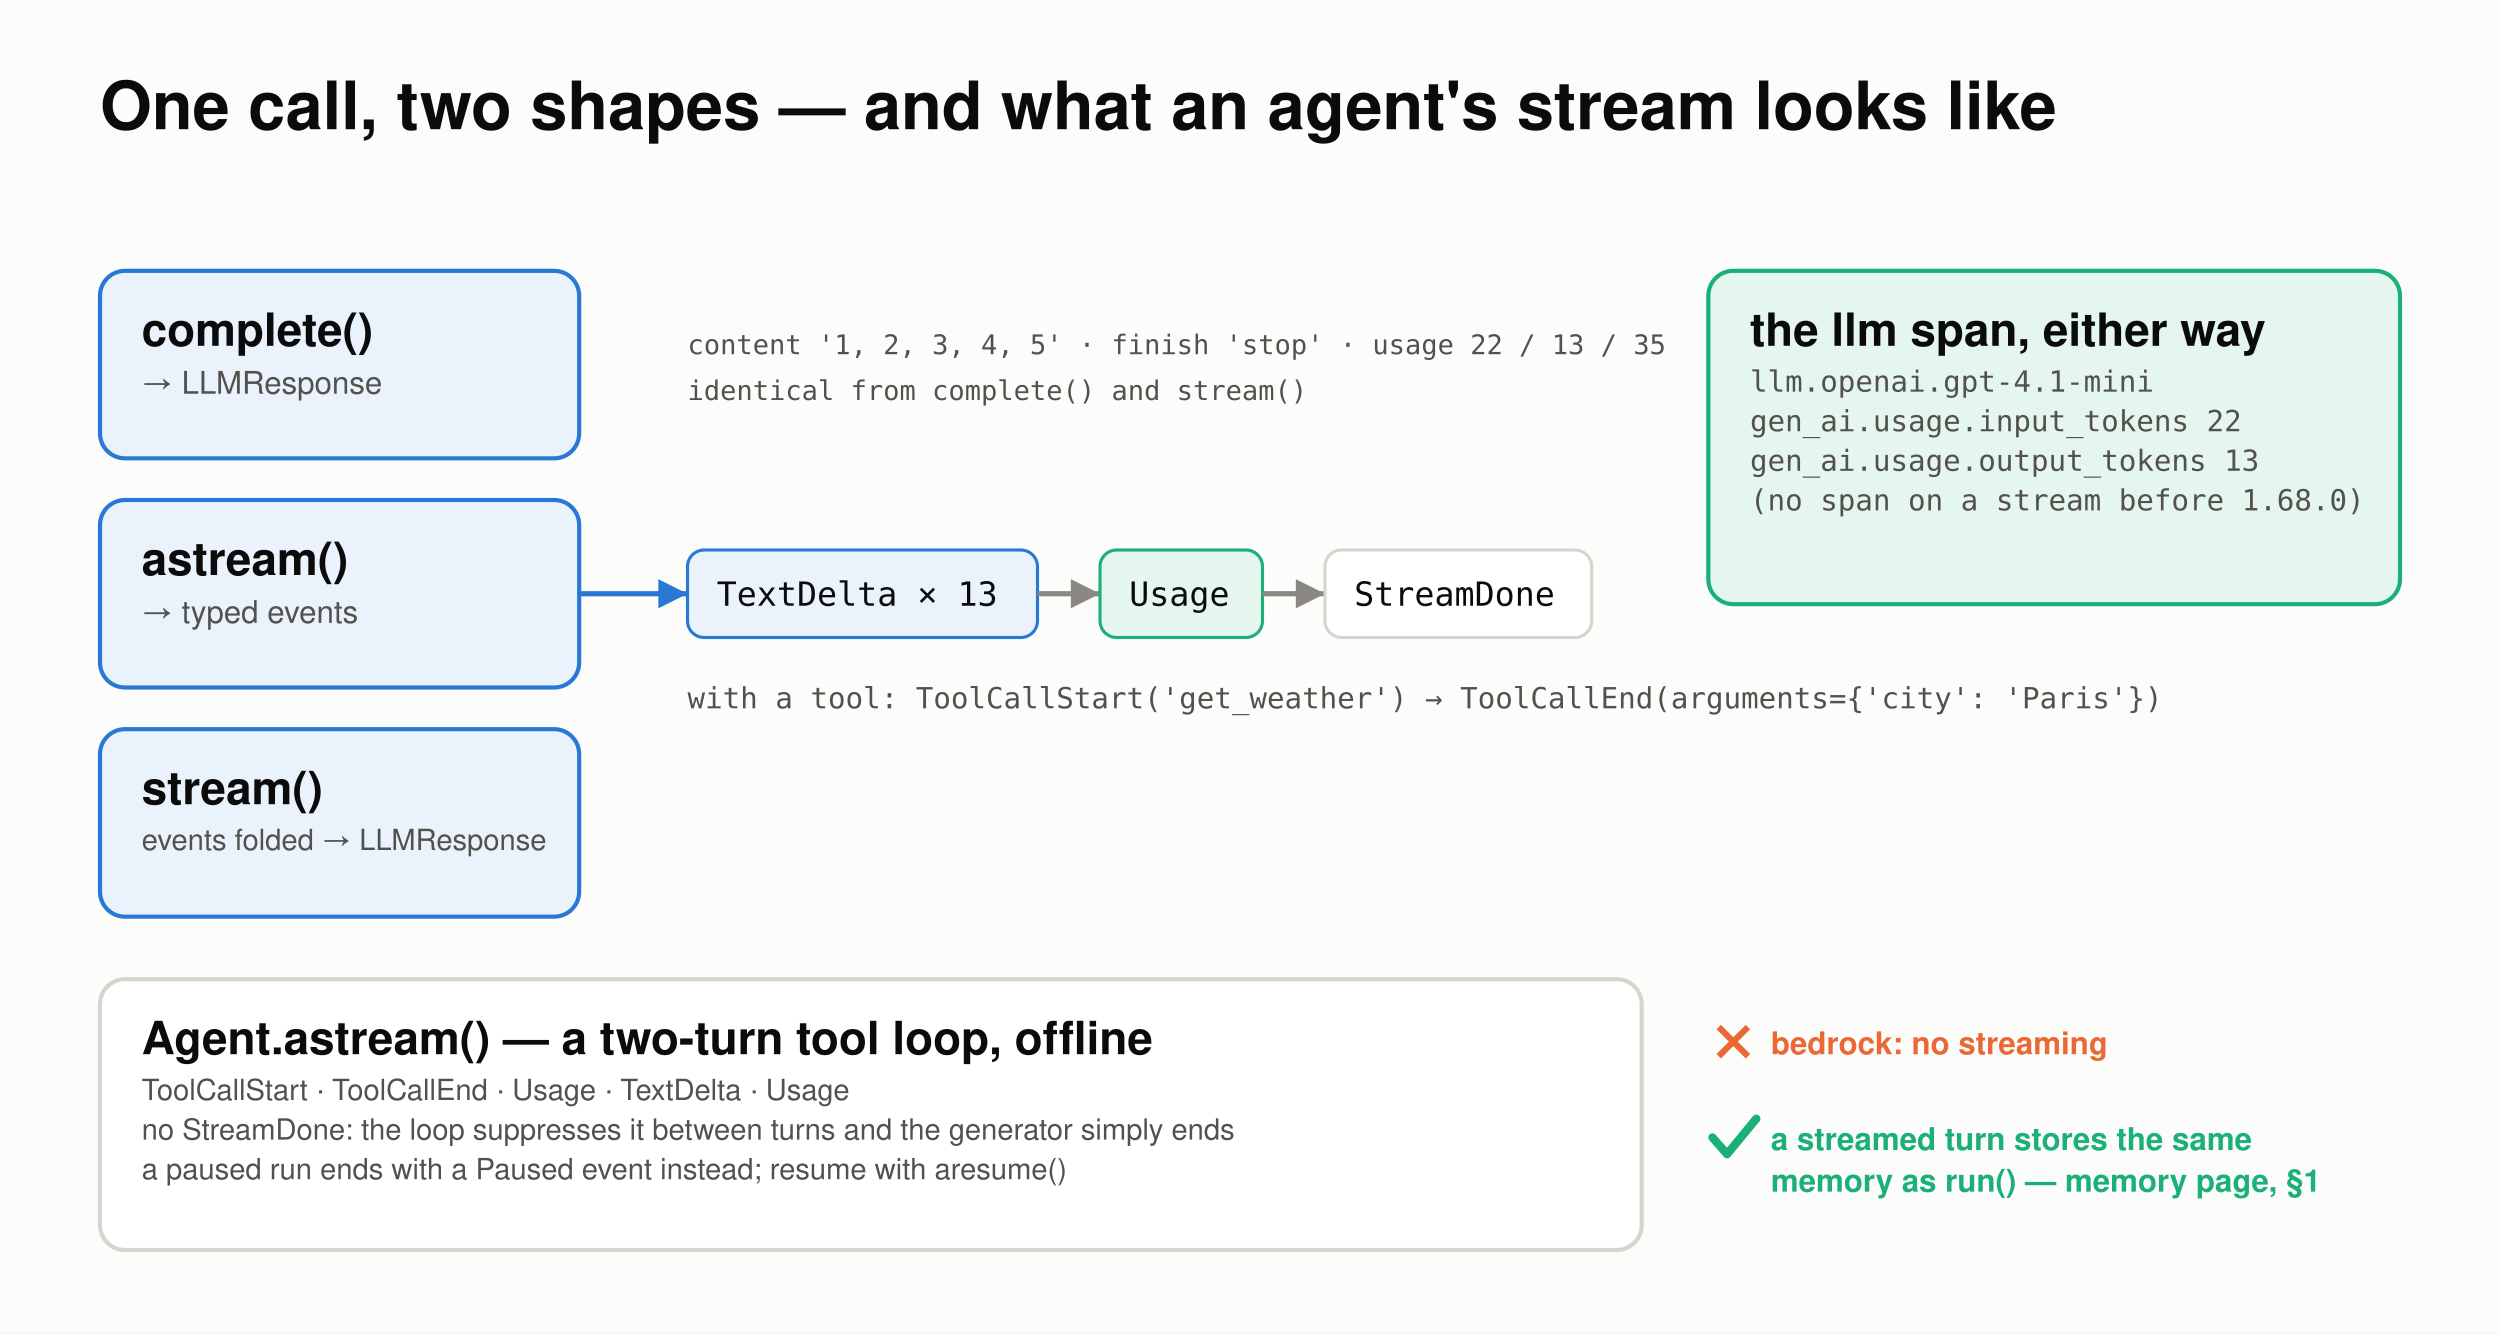
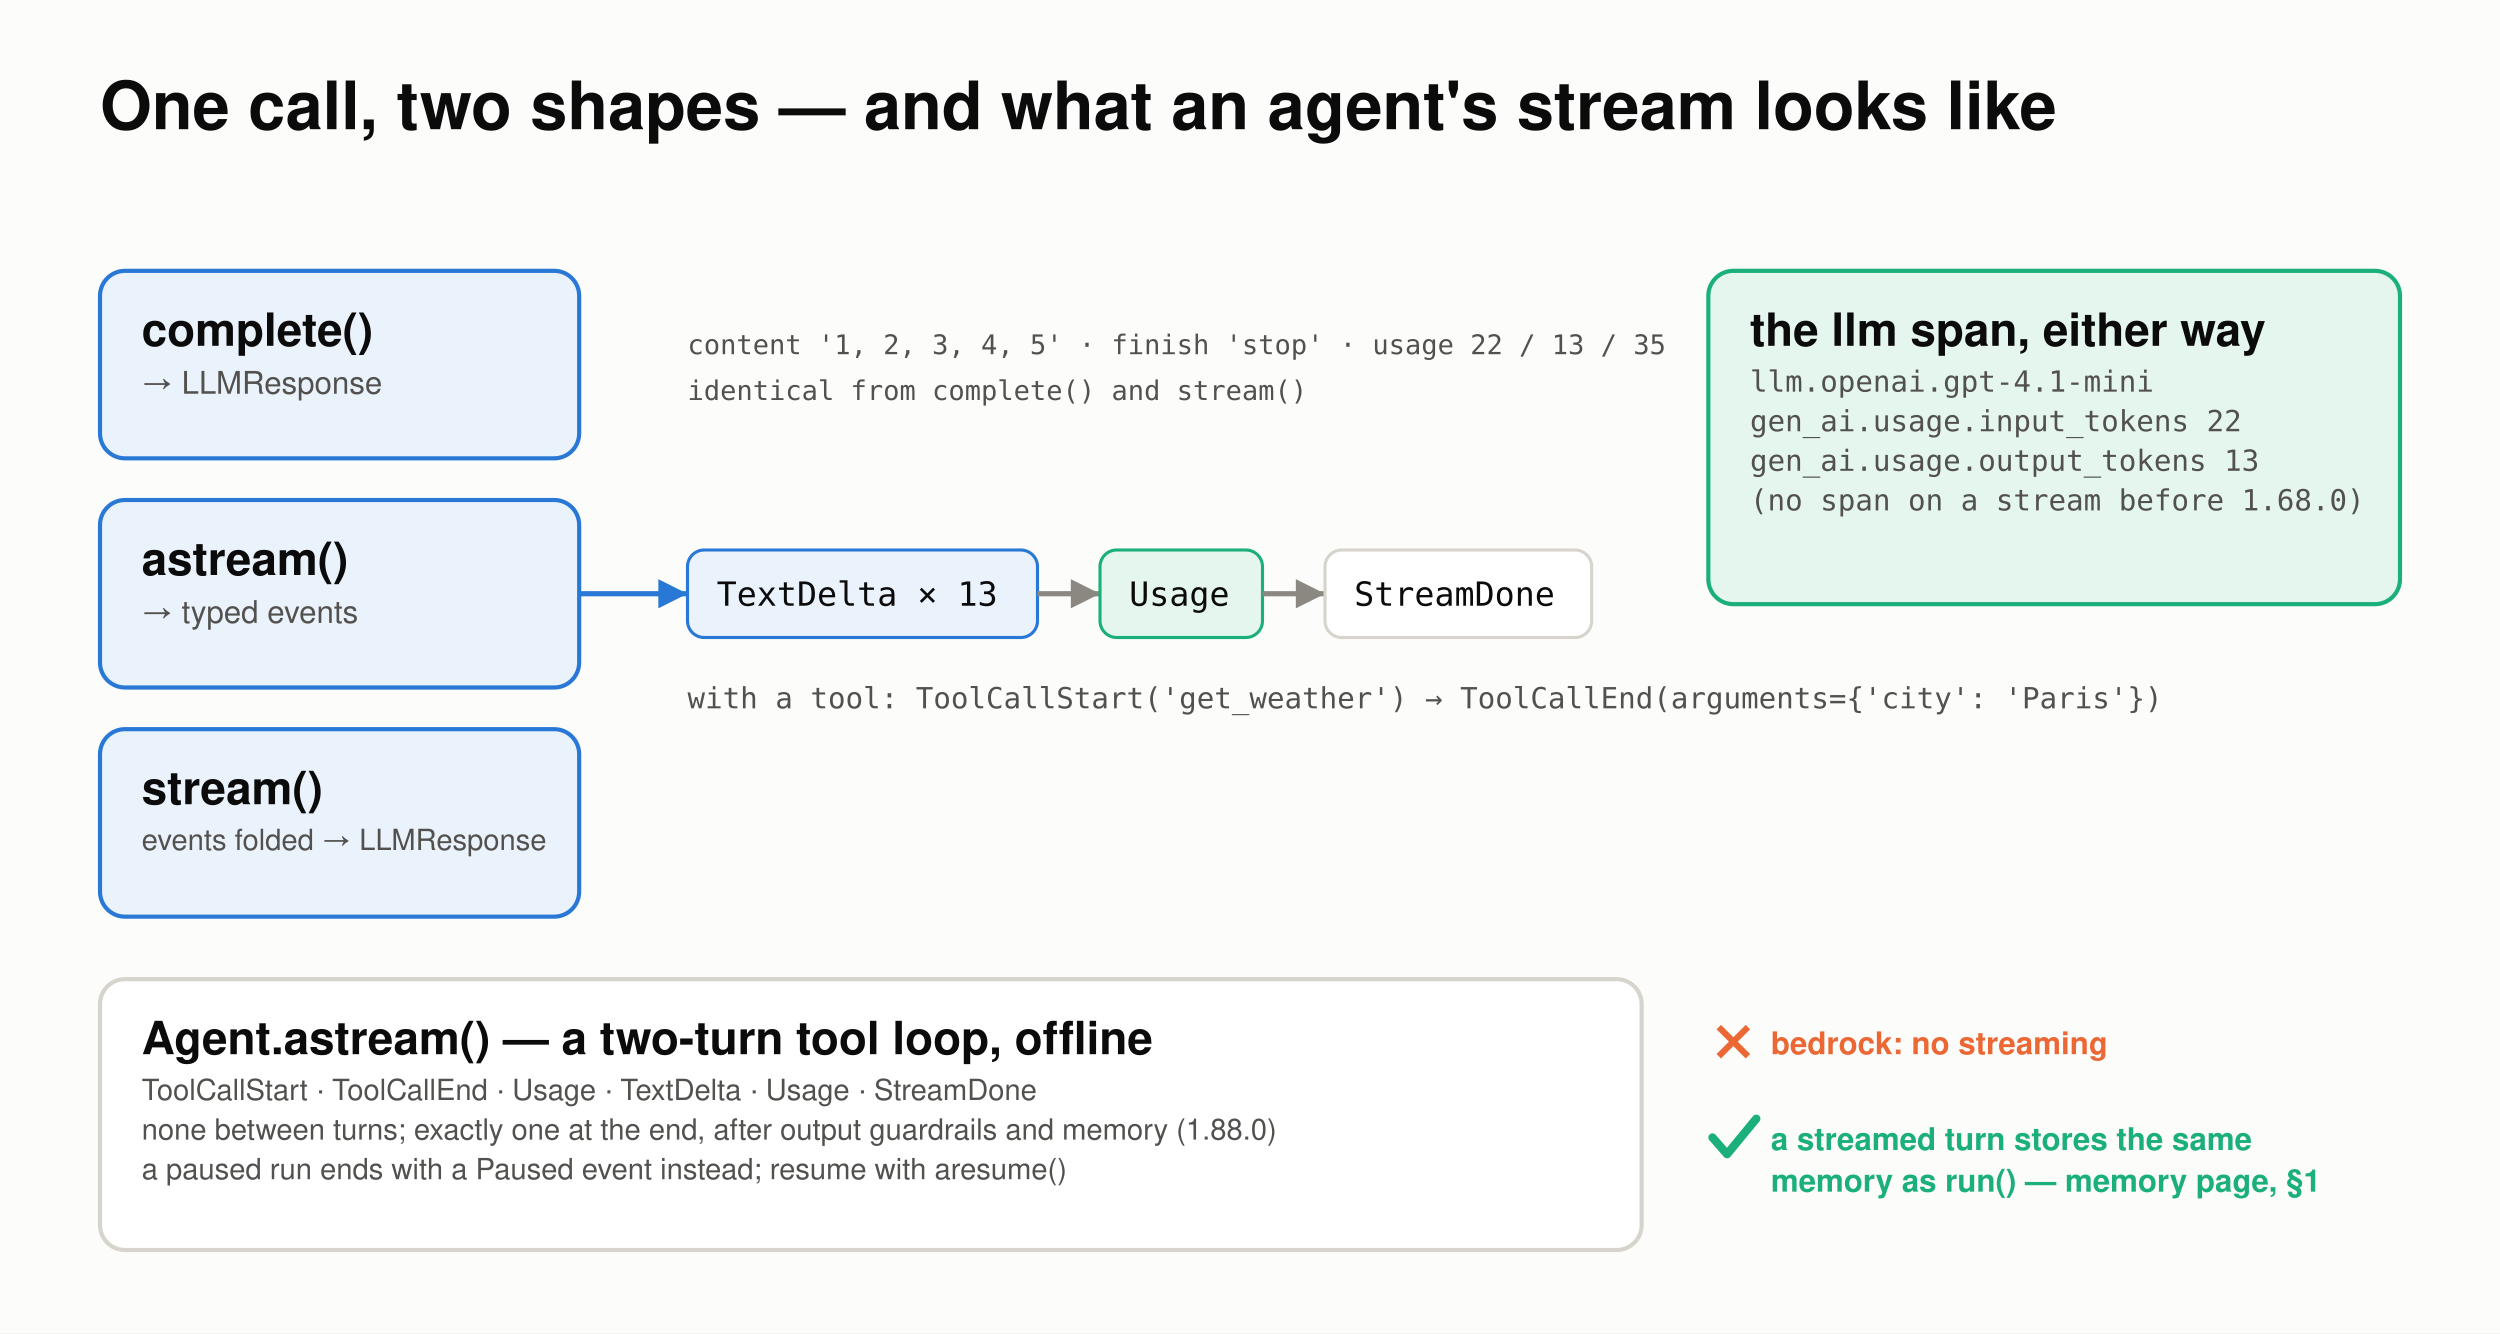
- <svg xmlns="http://www.w3.org/2000/svg" viewBox="0 0 1200 640" width="1200" height="640" role="img" aria-label="One call, two shapes: astream yields TextDelta events, then Usage, then StreamDone, and ToolCallStart and ToolCallEnd with the arguments as a dict; stream folds those back into the LLMResponse complete returns; both leave the same llm span with usage; inside an agent the tool loop yields no StreamDone at all and Paused is the last event of a paused run.">
+ <svg xmlns="http://www.w3.org/2000/svg" viewBox="0 0 1200 640" width="1200" height="640" role="img" aria-label="One call, two shapes: astream yields TextDelta events, then Usage, then StreamDone, and ToolCallStart and ToolCallEnd with the arguments as a dict; stream folds those back into the LLMResponse complete returns; both leave the same llm span with usage; inside an agent the tool loop drops the per-turn StreamDone and the run ends with exactly one, or with Paused.">
  <rect x="0" y="0" width="1200" height="640" rx="0" fill="#fcfcfb" stroke="none" stroke-width="2" />
  <text x="48" y="62" font-family="-apple-system, 'Helvetica Neue', Helvetica, Arial, sans-serif" font-size="32" font-weight="700" fill="#0b0b0b" text-anchor="start">One call, two shapes — and what an agent's stream looks like</text>
  <rect x="48" y="130" width="230" height="90" rx="12" fill="#eaf2fc" stroke="#2a78d6" stroke-width="2" />
  <text x="68" y="166" font-family="-apple-system, 'Helvetica Neue', Helvetica, Arial, sans-serif" font-size="22" font-weight="700" fill="#0b0b0b" text-anchor="start">complete()</text>
  <text x="68" y="189" font-family="-apple-system, 'Helvetica Neue', Helvetica, Arial, sans-serif" font-size="15" font-weight="400" fill="#52514e" text-anchor="start">→ LLMResponse</text>
  <rect x="48" y="240" width="230" height="90" rx="12" fill="#eaf2fc" stroke="#2a78d6" stroke-width="2" />
  <text x="68" y="276" font-family="-apple-system, 'Helvetica Neue', Helvetica, Arial, sans-serif" font-size="22" font-weight="700" fill="#0b0b0b" text-anchor="start">astream()</text>
  <text x="68" y="299" font-family="-apple-system, 'Helvetica Neue', Helvetica, Arial, sans-serif" font-size="15" font-weight="400" fill="#52514e" text-anchor="start">→ typed events</text>
  <rect x="48" y="350" width="230" height="90" rx="12" fill="#eaf2fc" stroke="#2a78d6" stroke-width="2" />
  <text x="68" y="386" font-family="-apple-system, 'Helvetica Neue', Helvetica, Arial, sans-serif" font-size="22" font-weight="700" fill="#0b0b0b" text-anchor="start">stream()</text>
  <text x="68" y="408" font-family="-apple-system, 'Helvetica Neue', Helvetica, Arial, sans-serif" font-size="14" font-weight="400" fill="#52514e" text-anchor="start">events folded → LLMResponse</text>
  <rect x="330" y="264" width="168" height="42" rx="8" fill="#eaf2fc" stroke="#2a78d6" stroke-width="1.5" />
  <text x="344" y="290.76" font-family="'SF Mono', Menlo, Consolas, monospace" font-size="16" font-weight="400" fill="#0b0b0b" text-anchor="start">TextDelta × 13</text>
  <polyline points="498,285 528,285" fill="none" stroke="#8a8880" stroke-width="2.5" stroke-linejoin="round" />
  <polygon points="528,285 514.0,278.0 514.0,292.0" fill="#8a8880" />
  <rect x="528" y="264" width="78" height="42" rx="8" fill="#e5f6ef" stroke="#1baf7a" stroke-width="1.5" />
  <text x="542" y="290.76" font-family="'SF Mono', Menlo, Consolas, monospace" font-size="16" font-weight="400" fill="#0b0b0b" text-anchor="start">Usage</text>
  <polyline points="606,285 636,285" fill="none" stroke="#8a8880" stroke-width="2.5" stroke-linejoin="round" />
  <polygon points="636,285 622.0,278.0 622.0,292.0" fill="#8a8880" />
  <rect x="636" y="264" width="128" height="42" rx="8" fill="#ffffff" stroke="#d6d4cc" stroke-width="1.5" />
  <text x="650" y="290.76" font-family="'SF Mono', Menlo, Consolas, monospace" font-size="16" font-weight="400" fill="#0b0b0b" text-anchor="start">StreamDone</text>
  <polyline points="278,285 330,285" fill="none" stroke="#2a78d6" stroke-width="2.5" stroke-linejoin="round" />
  <polygon points="330,285 316.0,278.0 316.0,292.0" fill="#2a78d6" />
  <text x="330" y="340" font-family="'SF Mono', Menlo, Consolas, monospace" font-size="14" font-weight="400" fill="#52514e" text-anchor="start">with a tool: ToolCallStart('get_weather') → ToolCallEnd(arguments={'city': 'Paris'})</text>
  <text x="330" y="170" font-family="'SF Mono', Menlo, Consolas, monospace" font-size="13" font-weight="400" fill="#52514e" text-anchor="start">content '1, 2, 3, 4, 5' · finish 'stop' · usage 22 / 13 / 35</text>
  <text x="330" y="192" font-family="'SF Mono', Menlo, Consolas, monospace" font-size="13" font-weight="400" fill="#52514e" text-anchor="start">identical from complete() and stream()</text>
  <rect x="820" y="130" width="332" height="160" rx="12" fill="#e5f6ef" stroke="#1baf7a" stroke-width="2" />
  <text x="840" y="166" font-family="-apple-system, 'Helvetica Neue', Helvetica, Arial, sans-serif" font-size="22" font-weight="700" fill="#0b0b0b" text-anchor="start">the llm span, either way</text>
  <text x="840" y="188" font-family="'SF Mono', Menlo, Consolas, monospace" font-size="14" font-weight="400" fill="#52514e" text-anchor="start">llm.openai.gpt-4.1-mini</text>
  <text x="840" y="207" font-family="'SF Mono', Menlo, Consolas, monospace" font-size="14" font-weight="400" fill="#52514e" text-anchor="start">gen_ai.usage.input_tokens 22</text>
  <text x="840" y="226" font-family="'SF Mono', Menlo, Consolas, monospace" font-size="14" font-weight="400" fill="#52514e" text-anchor="start">gen_ai.usage.output_tokens 13</text>
  <text x="840" y="245" font-family="'SF Mono', Menlo, Consolas, monospace" font-size="14" font-weight="400" fill="#52514e" text-anchor="start">(no span on a stream before 1.68.0)</text>
  <rect x="48" y="470" width="740" height="130" rx="12" fill="#ffffff" stroke="#d6d4cc" stroke-width="2" />
  <text x="68" y="506" font-family="-apple-system, 'Helvetica Neue', Helvetica, Arial, sans-serif" font-size="22" font-weight="700" fill="#0b0b0b" text-anchor="start">Agent.astream() — a two-turn tool loop, offline</text>
-   <text x="68" y="528" font-family="-apple-system, 'Helvetica Neue', Helvetica, Arial, sans-serif" font-size="14" font-weight="400" fill="#52514e" text-anchor="start">ToolCallStart · ToolCallEnd · Usage · TextDelta · Usage</text>
-   <text x="68" y="547" font-family="-apple-system, 'Helvetica Neue', Helvetica, Arial, sans-serif" font-size="14" font-weight="400" fill="#52514e" text-anchor="start">no StreamDone: the loop suppresses it between turns and the generator simply ends</text>
+   <text x="68" y="528" font-family="-apple-system, 'Helvetica Neue', Helvetica, Arial, sans-serif" font-size="14" font-weight="400" fill="#52514e" text-anchor="start">ToolCallStart · ToolCallEnd · Usage · TextDelta · Usage · StreamDone</text>
+   <text x="68" y="547" font-family="-apple-system, 'Helvetica Neue', Helvetica, Arial, sans-serif" font-size="14" font-weight="400" fill="#52514e" text-anchor="start">none between turns; exactly one at the end, after output guardrails and memory (1.88.0)</text>
  <text x="68" y="566" font-family="-apple-system, 'Helvetica Neue', Helvetica, Arial, sans-serif" font-size="14" font-weight="400" fill="#52514e" text-anchor="start">a paused run ends with a Paused event instead; resume with aresume()</text>
  <circle cx="832" cy="500" r="14" fill="#fcfcfb" />
  <line x1="825" y1="493" x2="839" y2="507" stroke="#eb6834" stroke-width="3" />
  <line x1="825" y1="507" x2="839" y2="493" stroke="#eb6834" stroke-width="3" />
  <text x="850" y="506" font-family="-apple-system, 'Helvetica Neue', Helvetica, Arial, sans-serif" font-size="15" font-weight="600" fill="#eb6834" text-anchor="start">bedrock: no streaming</text>
  <polyline points="822,546 829,554 843,537" fill="none" stroke="#1baf7a" stroke-width="4" stroke-linecap="round" stroke-linejoin="round" />
  <text x="850" y="552" font-family="-apple-system, 'Helvetica Neue', Helvetica, Arial, sans-serif" font-size="15" font-weight="600" fill="#1baf7a" text-anchor="start">a streamed turn stores the same</text>
  <text x="850" y="572" font-family="-apple-system, 'Helvetica Neue', Helvetica, Arial, sans-serif" font-size="15" font-weight="600" fill="#1baf7a" text-anchor="start">memory as run() — memory page, §1</text>
</svg>
